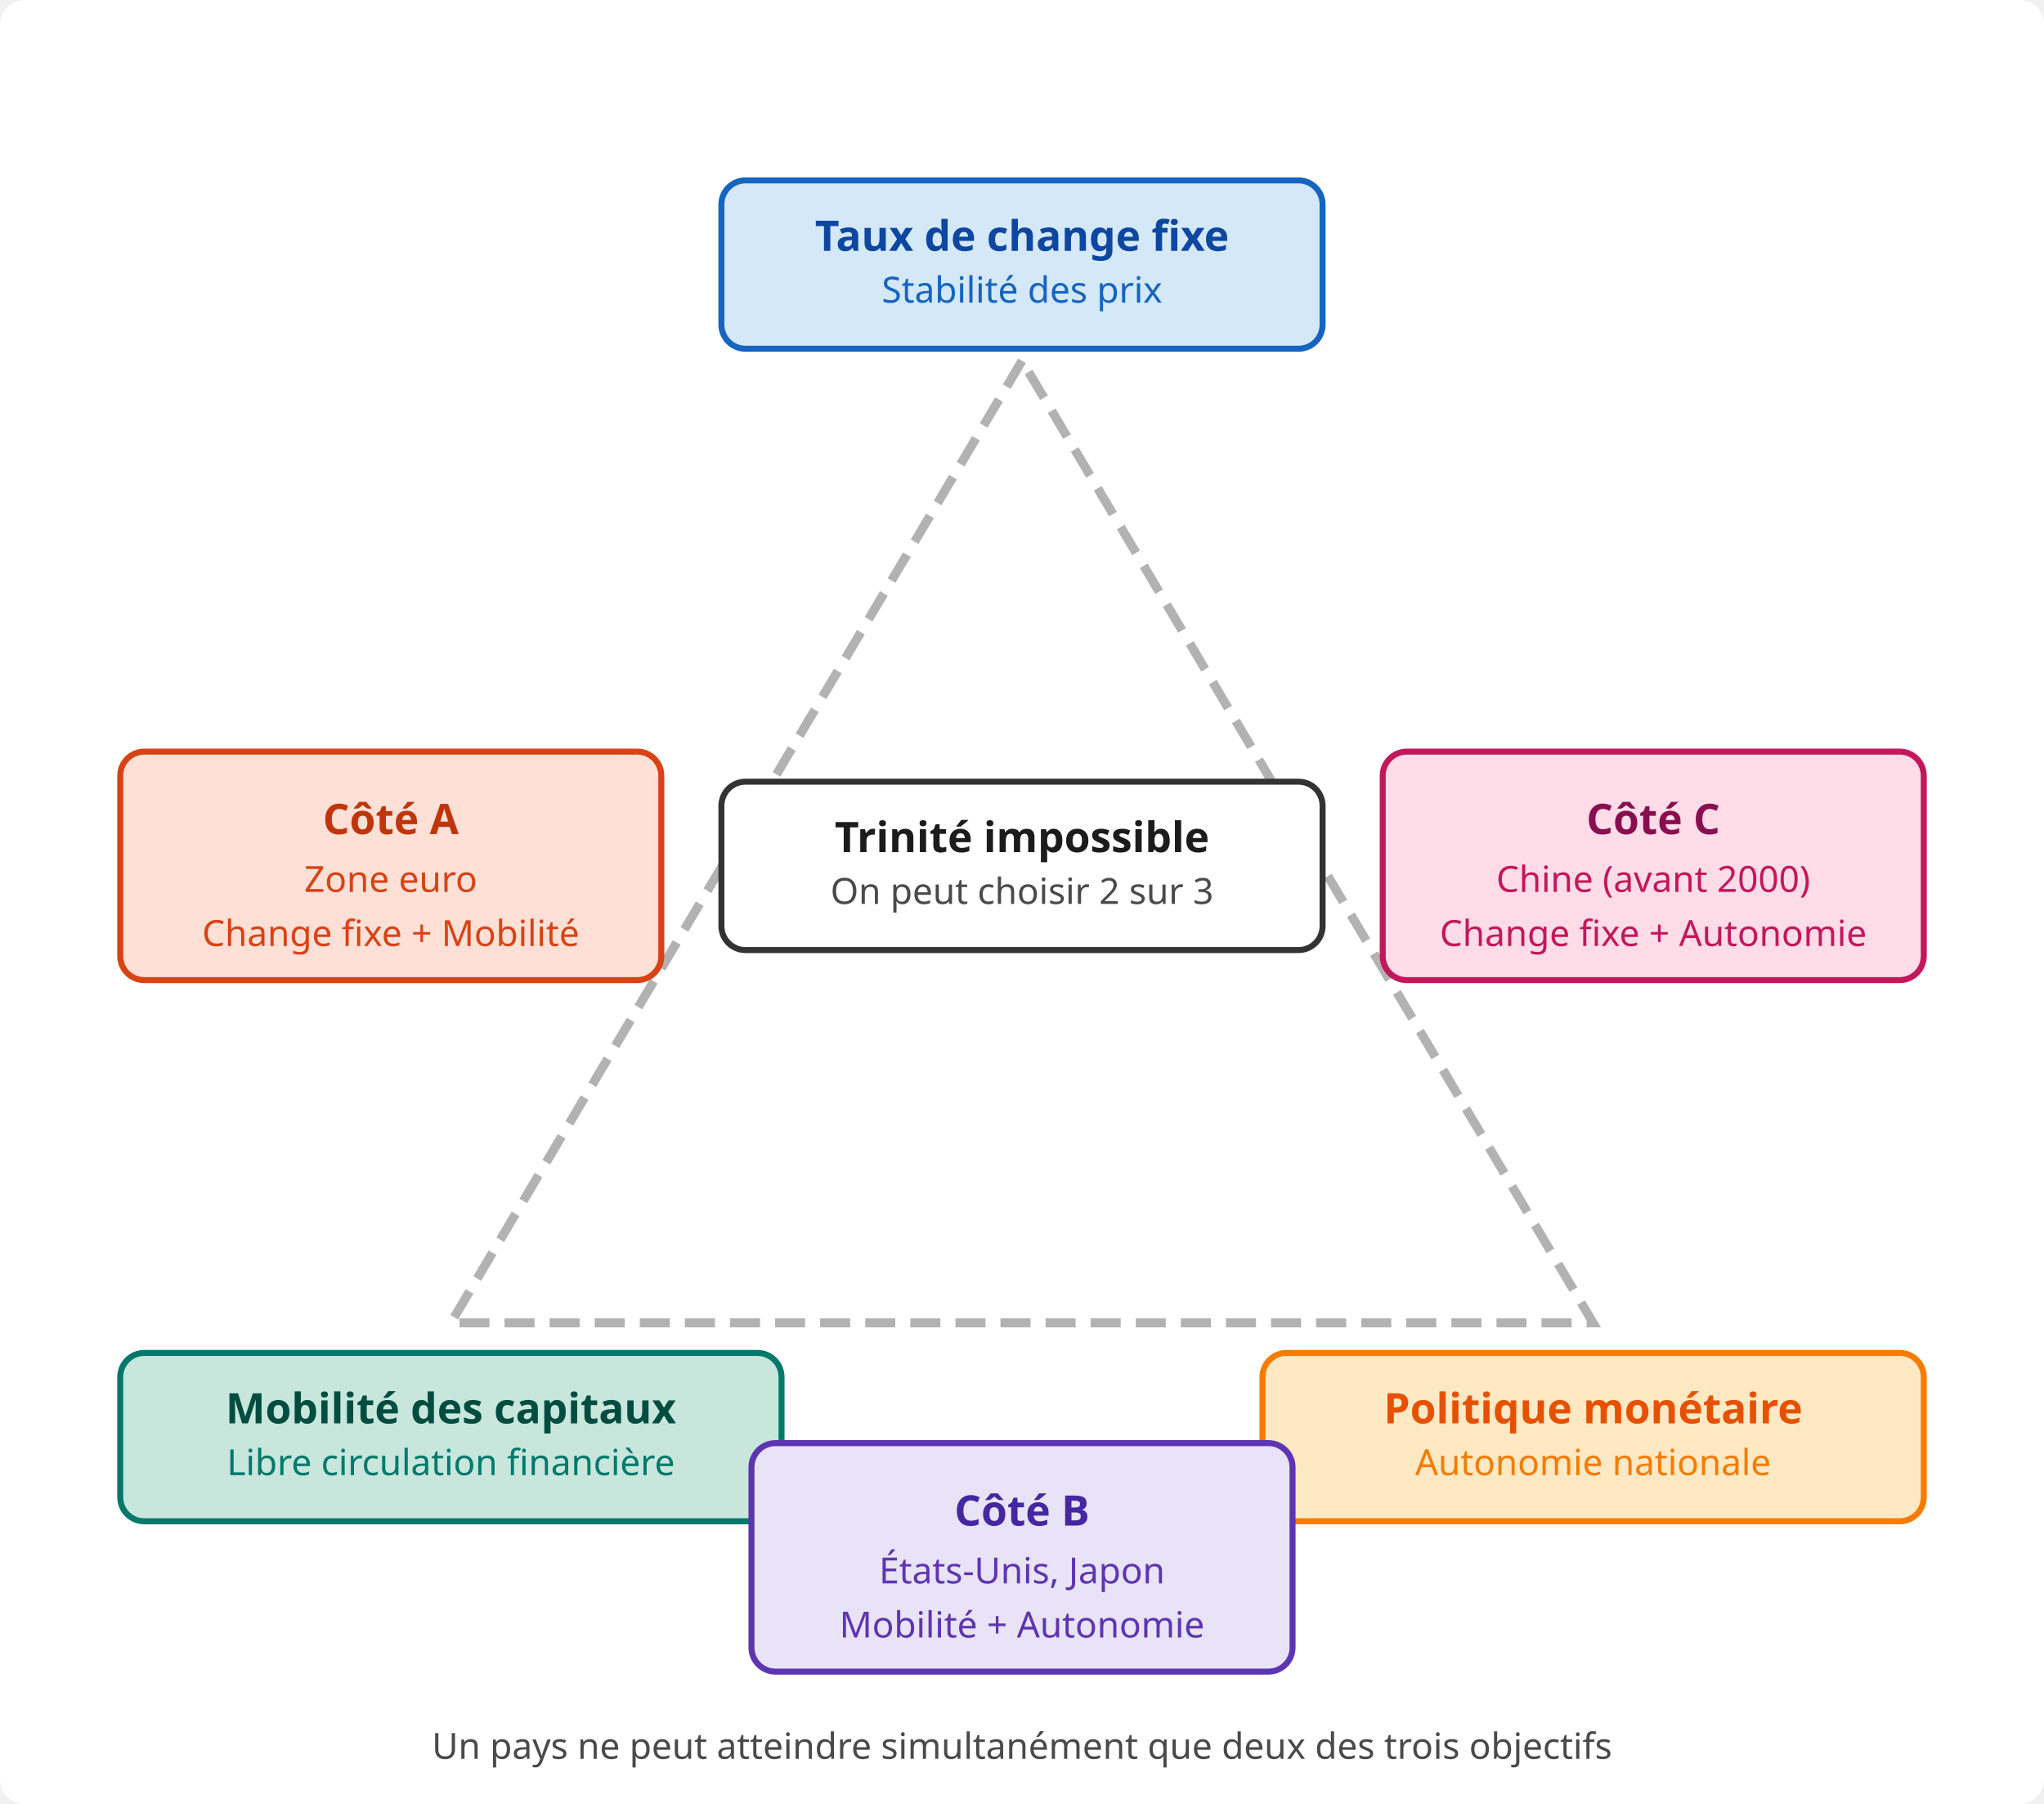
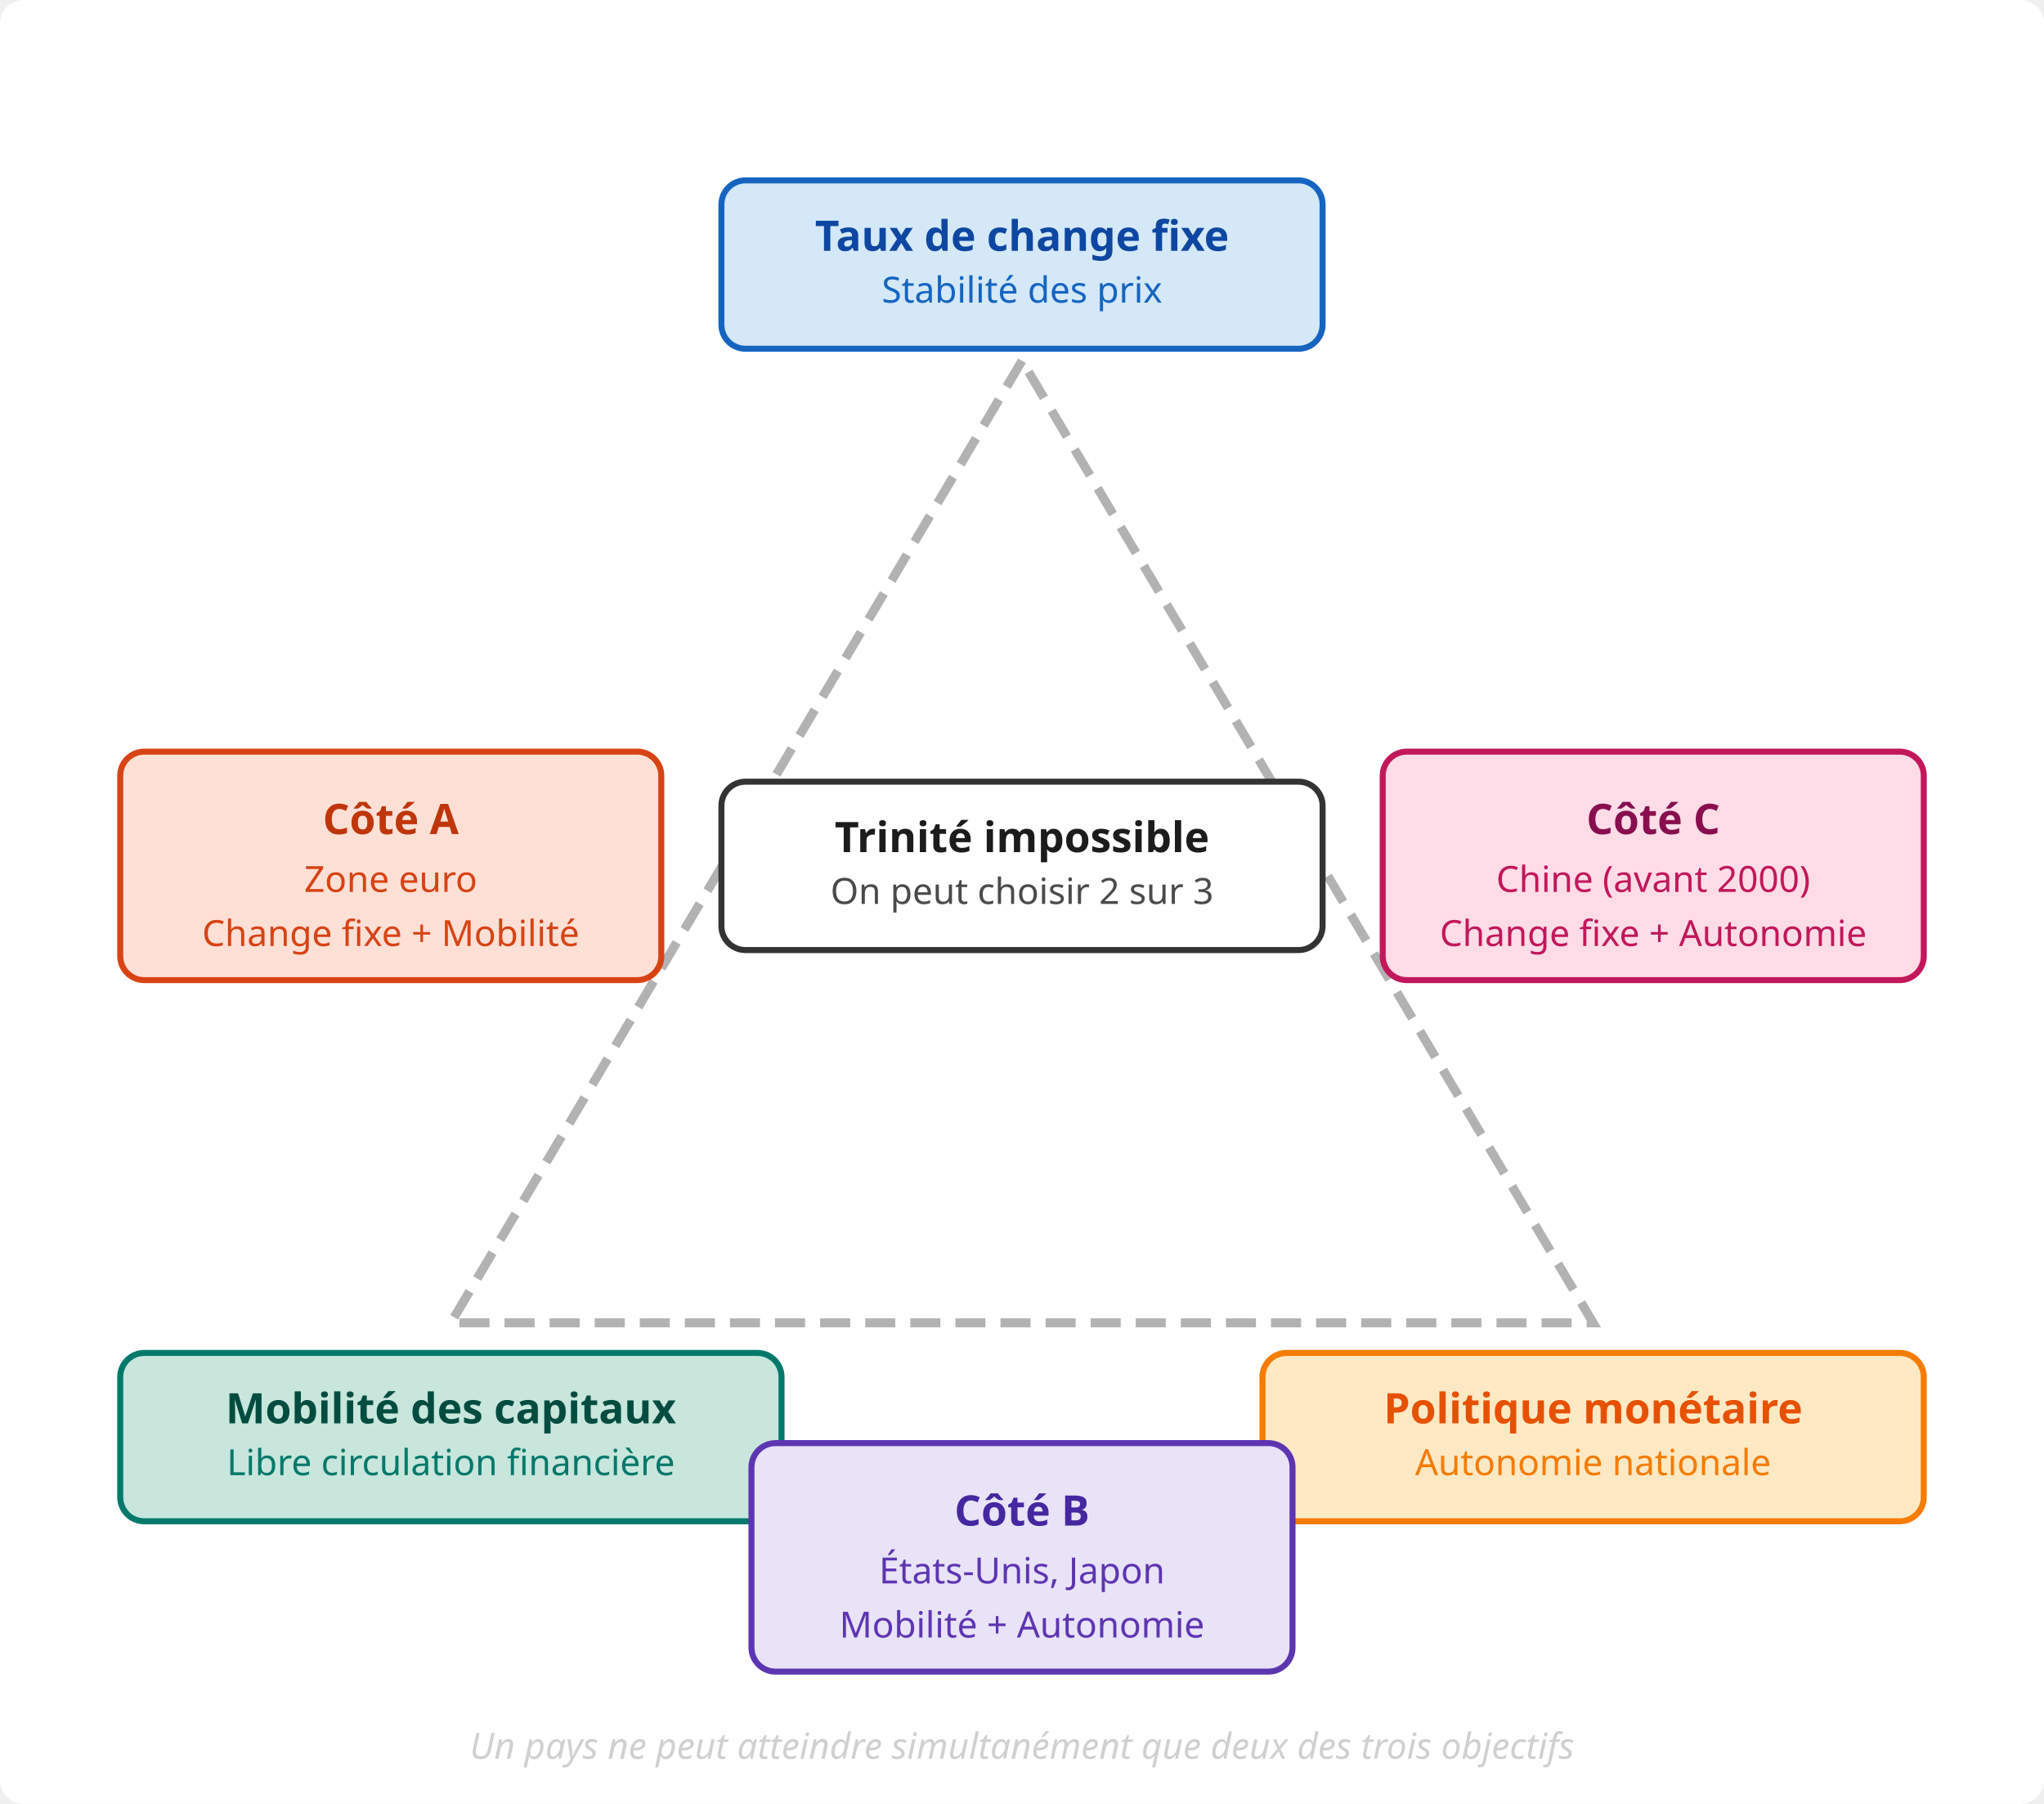
<svg xmlns="http://www.w3.org/2000/svg" width="680" height="600" viewBox="0 0 680 600">
  <defs>
    <style>
      /* Fond blanc pour le SVG */
      .bg { fill: #FFFFFF; }
      
      /* Textes */
      .t { font: 14px sans-serif; fill: #2C2C2C; }
      .ts { font: 12px sans-serif; fill: #4A4A4A; }
      .th { font: 600 14px sans-serif; fill: #1C1C1C; }
      
      /* Couleurs des boîtes avec fond opaque */
      .c-blue rect { fill: #D4E8F7; stroke: #1565C0; stroke-width: 2; }
      .c-blue circle { fill: #D4E8F7; stroke: #1565C0; stroke-width: 2; }
      .c-blue .th { fill: #0D47A1; }
      .c-blue .ts { fill: #1565C0; }
      
      .c-teal rect { fill: #C8E6DC; stroke: #00796B; stroke-width: 2; }
      .c-teal circle { fill: #C8E6DC; stroke: #00796B; stroke-width: 2; }
      .c-teal .th { fill: #004D40; }
      .c-teal .ts { fill: #00796B; }
      
      .c-amber rect { fill: #FFE9C4; stroke: #F57C00; stroke-width: 2; }
      .c-amber circle { fill: #FFE9C4; stroke: #F57C00; stroke-width: 2; }
      .c-amber .th { fill: #E65100; }
      .c-amber .ts { fill: #F57C00; }
      
      .c-coral rect { fill: #FFE0D6; stroke: #D84315; stroke-width: 2; }
      .c-coral circle { fill: #FFE0D6; stroke: #D84315; stroke-width: 2; }
      .c-coral .th { fill: #BF360C; }
      .c-coral .ts { fill: #D84315; }
      
      .c-purple rect { fill: #E8E3F7; stroke: #5E35B1; stroke-width: 2; }
      .c-purple circle { fill: #E8E3F7; stroke: #5E35B1; stroke-width: 2; }
      .c-purple .th { fill: #4527A0; }
      .c-purple .ts { fill: #5E35B1; }
      
      .c-pink rect { fill: #FFDCE8; stroke: #C2185B; stroke-width: 2; }
      .c-pink circle { fill: #FFDCE8; stroke: #C2185B; stroke-width: 2; }
      .c-pink .th { fill: #880E4F; }
      .c-pink .ts { fill: #C2185B; }
    </style>
  </defs>
  <rect class="bg" x="0" y="0" width="680" height="600" rx="8" />
  <path d="M 340 120 L 150 440 L 530 440 Z" fill="none" stroke="#666666" stroke-width="3" stroke-dasharray="10 5" opacity="0.5" />
  <g class="c-blue">
    <rect x="240" y="60" width="200" height="56" rx="8" />
    <text class="th" x="340" y="78" text-anchor="middle" dominant-baseline="central">Taux de change fixe</text>
    <text class="ts" x="340" y="96" text-anchor="middle" dominant-baseline="central">Stabilité des prix</text>
  </g>
  <g class="c-teal">
    <rect x="40" y="450" width="220" height="56" rx="8" />
    <text class="th" x="150" y="468" text-anchor="middle" dominant-baseline="central">Mobilité des capitaux</text>
    <text class="ts" x="150" y="486" text-anchor="middle" dominant-baseline="central">Libre circulation financière</text>
  </g>
  <g class="c-amber">
    <rect x="420" y="450" width="220" height="56" rx="8" />
    <text class="th" x="530" y="468" text-anchor="middle" dominant-baseline="central">Politique monétaire</text>
    <text class="ts" x="530" y="486" text-anchor="middle" dominant-baseline="central">Autonomie nationale</text>
  </g>
  <g class="c-coral">
    <rect x="40" y="250" width="180" height="76" rx="8" />
    <text class="th" x="130" y="272" text-anchor="middle" dominant-baseline="central">Côté A</text>
    <text class="ts" x="130" y="292" text-anchor="middle" dominant-baseline="central">Zone euro</text>
    <text class="ts" x="130" y="310" text-anchor="middle" dominant-baseline="central">Change fixe + Mobilité</text>
  </g>
  <g class="c-purple">
    <rect x="250" y="480" width="180" height="76" rx="8" />
    <text class="th" x="340" y="502" text-anchor="middle" dominant-baseline="central">Côté B</text>
    <text class="ts" x="340" y="522" text-anchor="middle" dominant-baseline="central">États-Unis, Japon</text>
    <text class="ts" x="340" y="540" text-anchor="middle" dominant-baseline="central">Mobilité + Autonomie</text>
  </g>
  <g class="c-pink">
    <rect x="460" y="250" width="180" height="76" rx="8" />
    <text class="th" x="550" y="272" text-anchor="middle" dominant-baseline="central">Côté C</text>
    <text class="ts" x="550" y="292" text-anchor="middle" dominant-baseline="central">Chine (avant 2000)</text>
    <text class="ts" x="550" y="310" text-anchor="middle" dominant-baseline="central">Change fixe + Autonomie</text>
  </g>
  <g>
    <rect x="240" y="260" width="200" height="56" rx="8" fill="#FFFFFF" stroke="#333333" stroke-width="2" />
    <text class="th" x="340" y="278" text-anchor="middle" dominant-baseline="central">Trinité impossible</text>
    <text class="ts" x="340" y="296" text-anchor="middle" dominant-baseline="central">On peut choisir 2 sur 3</text>
  </g>
-   <text class="ts" x="340" y="585" text-anchor="middle" fill="#666666">Un pays ne peut atteindre simultanément que deux des trois objectifs</text>
+   <text x="340" y="585" text-anchor="middle" fill="#D0D0D0" font-size="12px" font-style="italic" font-family="sans-serif">Un pays ne peut atteindre simultanément que deux des trois objectifs</text>
</svg>
